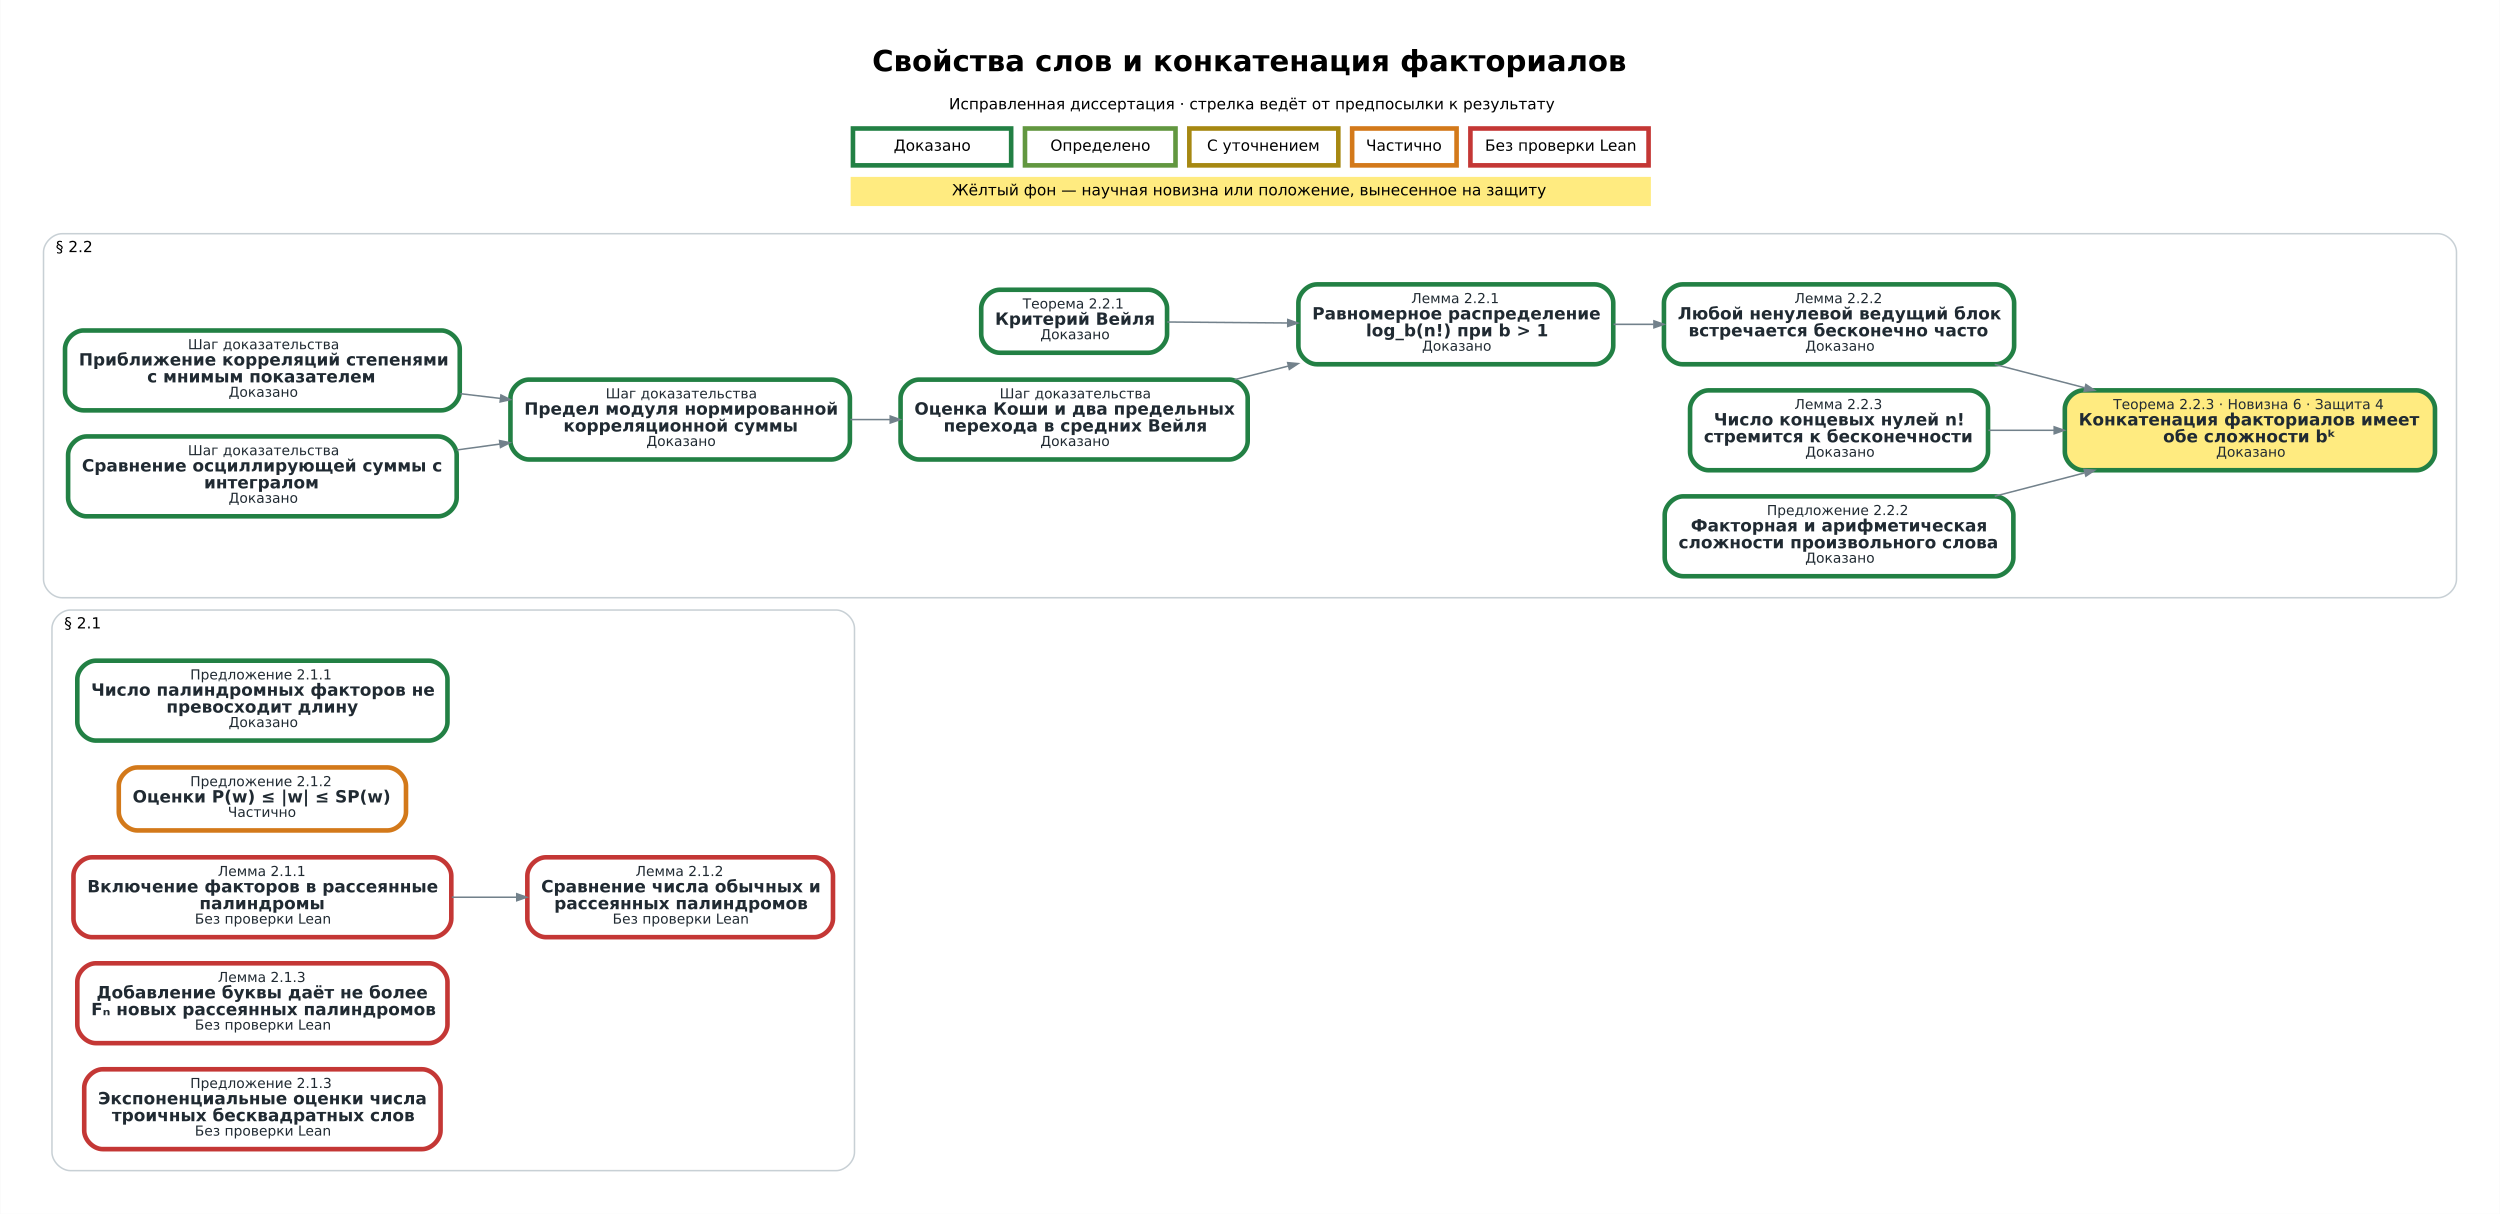
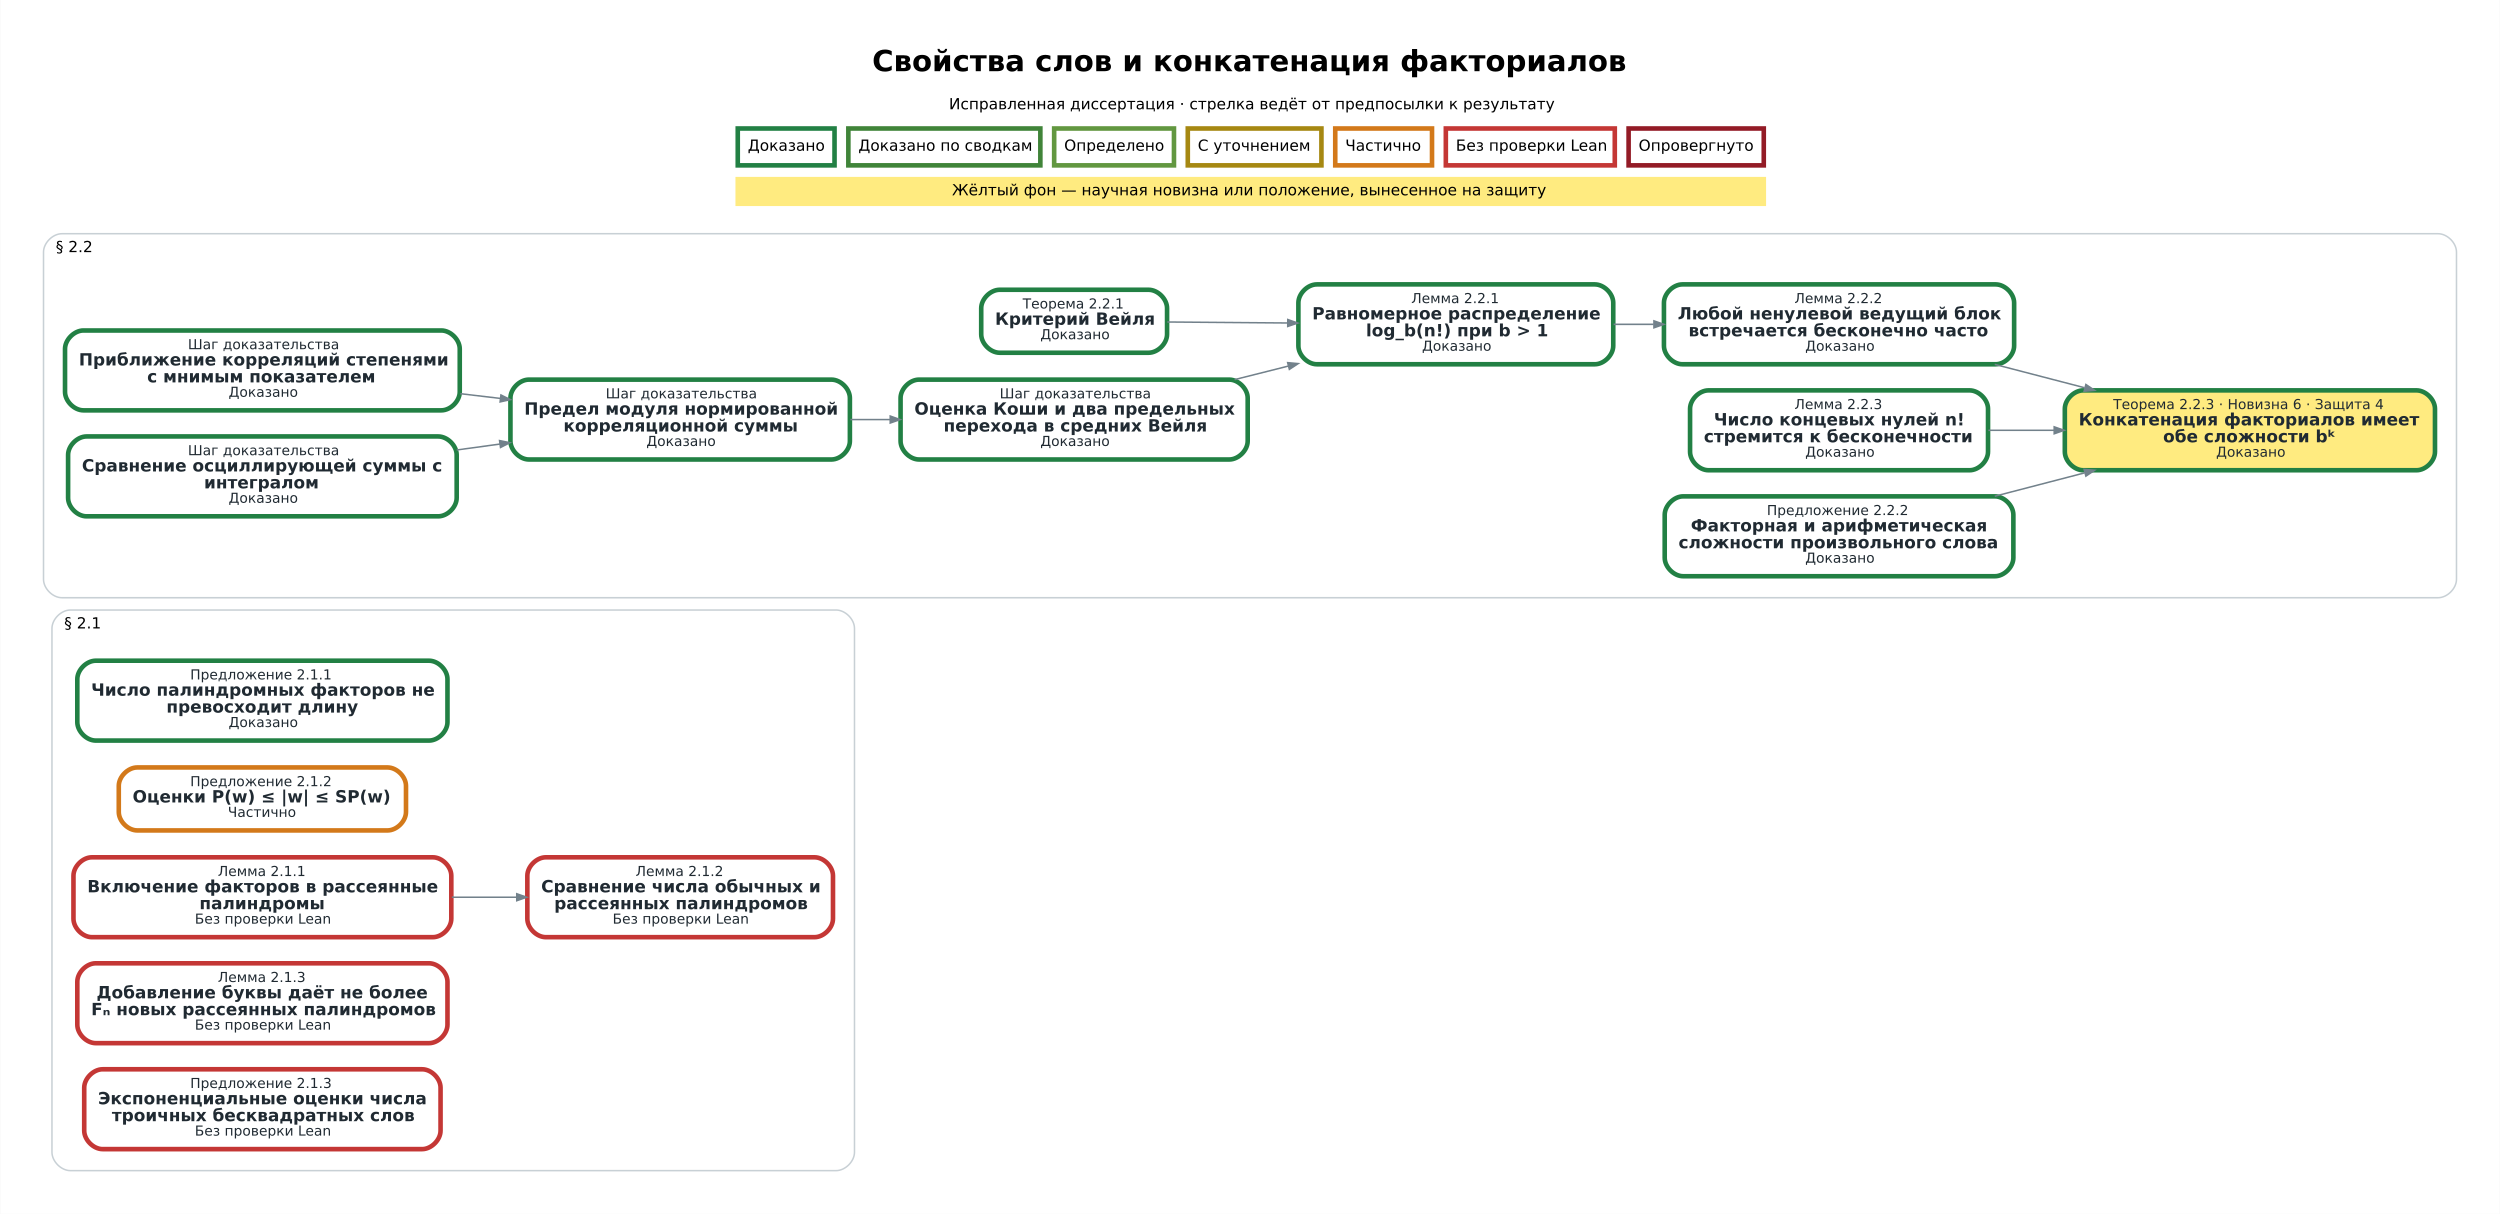
<svg xmlns="http://www.w3.org/2000/svg" xmlns:xlink="http://www.w3.org/1999/xlink" width="1627pt" height="790pt" viewBox="0.00 0.00 1627.32 790.32">
  <g id="graph0" class="graph" transform="scale(1 1) rotate(0) translate(20.16 770.16)">
    <polygon fill="white" stroke="transparent" points="-20.16,20.16 -20.16,-770.16 1607.16,-770.16 1607.16,20.16 -20.16,20.16" />
    <text text-anchor="start" x="547.5" y="-723.8" font-family="DejaVu Sans" font-weight="bold" font-size="19.00">Свойства слов и конкатенация факториалов</text>
    <text text-anchor="start" x="597.5" y="-699" font-family="DejaVu Sans" font-size="10.00">Исправленная диссертация · стрелка ведёт от предпосылки к результату</text>
-     <polygon fill="none" stroke="#228044" stroke-width="3" points="535,-662.5 535,-686.5 638,-686.5 638,-662.5 535,-662.5" />
-     <text text-anchor="start" x="561.5" y="-672" font-family="DejaVu Sans" font-size="10.00">Доказано</text>
-     <polygon fill="none" stroke="#629740" stroke-width="3" points="647,-662.5 647,-686.5 745,-686.5 745,-662.5 647,-662.5" />
-     <text text-anchor="start" x="663.5" y="-672" font-family="DejaVu Sans" font-size="10.00">Определено</text>
-     <polygon fill="none" stroke="#a68812" stroke-width="3" points="754,-662.5 754,-686.5 851,-686.5 851,-662.5 754,-662.5" />
-     <text text-anchor="start" x="765.5" y="-672" font-family="DejaVu Sans" font-size="10.00">С уточнением</text>
-     <polygon fill="none" stroke="#d3791a" stroke-width="3" points="860,-662.5 860,-686.5 928,-686.5 928,-662.5 860,-662.5" />
-     <text text-anchor="start" x="869" y="-672" font-family="DejaVu Sans" font-size="10.00">Частично</text>
-     <polygon fill="none" stroke="#c43735" stroke-width="3" points="937,-662.5 937,-686.5 1053,-686.5 1053,-662.5 937,-662.5" />
-     <text text-anchor="start" x="946.5" y="-672" font-family="DejaVu Sans" font-size="10.00">Без проверки Lean</text>
-     <polygon fill="#ffeb80" stroke="transparent" stroke-width="3" points="533.5,-636 533.5,-655 1054.5,-655 1054.5,-636 533.5,-636" />
+     <polygon fill="none" stroke="#228044" stroke-width="3" points="460,-662.5 460,-686.5 523,-686.5 523,-662.5 460,-662.5" />
+     <text text-anchor="start" x="466.5" y="-672" font-family="DejaVu Sans" font-size="10.00">Доказано</text>
+     <polygon fill="none" stroke="#408439" stroke-width="3" points="532,-662.5 532,-686.5 657,-686.5 657,-662.5 532,-662.5" />
+     <text text-anchor="start" x="538.5" y="-672" font-family="DejaVu Sans" font-size="10.00">Доказано по сводкам</text>
+     <polygon fill="none" stroke="#629740" stroke-width="3" points="666,-662.5 666,-686.5 744,-686.5 744,-662.5 666,-662.5" />
+     <text text-anchor="start" x="672.5" y="-672" font-family="DejaVu Sans" font-size="10.00">Определено</text>
+     <polygon fill="none" stroke="#a68812" stroke-width="3" points="753,-662.5 753,-686.5 840,-686.5 840,-662.5 753,-662.5" />
+     <text text-anchor="start" x="759.5" y="-672" font-family="DejaVu Sans" font-size="10.00">С уточнением</text>
+     <polygon fill="none" stroke="#d3791a" stroke-width="3" points="849,-662.5 849,-686.5 912,-686.5 912,-662.5 849,-662.5" />
+     <text text-anchor="start" x="855.5" y="-672" font-family="DejaVu Sans" font-size="10.00">Частично</text>
+     <polygon fill="none" stroke="#c43735" stroke-width="3" points="921,-662.5 921,-686.5 1031,-686.5 1031,-662.5 921,-662.5" />
+     <text text-anchor="start" x="927.5" y="-672" font-family="DejaVu Sans" font-size="10.00">Без проверки Lean</text>
+     <polygon fill="none" stroke="#931b26" stroke-width="3" points="1040,-662.5 1040,-686.5 1128,-686.5 1128,-662.5 1040,-662.5" />
+     <text text-anchor="start" x="1046.5" y="-672" font-family="DejaVu Sans" font-size="10.00">Опровергнуто</text>
+     <polygon fill="#ffeb80" stroke="transparent" stroke-width="3" points="458.5,-636 458.5,-655 1129.5,-655 1129.5,-636 458.5,-636" />
    <text text-anchor="start" x="599.5" y="-643" font-family="DejaVu Sans" font-size="10.00">Жёлтый фон — научная новизна или положение, вынесенное на защиту</text>
    <g id="clust1" class="cluster">
      <path fill="white" stroke="#c8d0d5" d="M25.5,-8C25.5,-8 524,-8 524,-8 530,-8 536,-14 536,-20 536,-20 536,-361 536,-361 536,-367 530,-373 524,-373 524,-373 25.5,-373 25.5,-373 19.5,-373 13.5,-367 13.5,-361 13.5,-361 13.5,-20 13.5,-20 13.5,-14 19.5,-8 25.5,-8" />
      <text text-anchor="middle" x="33.5" y="-361" font-family="DejaVu Sans" font-size="10.00">§ 2.1</text>
    </g>
    <g id="clust2" class="cluster">
      <path fill="white" stroke="#c8d0d5" d="M20,-381C20,-381 1567,-381 1567,-381 1573,-381 1579,-387 1579,-393 1579,-393 1579,-606 1579,-606 1579,-612 1573,-618 1567,-618 1567,-618 20,-618 20,-618 14,-618 8,-612 8,-606 8,-606 8,-393 8,-393 8,-387 14,-381 20,-381" />
      <text text-anchor="middle" x="28" y="-606" font-family="DejaVu Sans" font-size="10.00">§ 2.2</text>
    </g>
    <g id="node-pro-5-3" class="node">
      <g id="a_node-pro-5-3">
        <a xlink:href="../coverage.md#node-pro-5-3" xlink:title="Предложение 2.1.1. Число палиндромных факторов не превосходит длину. Доказано. ">
          <path fill="white" stroke="#228044" stroke-width="3" d="M259,-340C259,-340 42,-340 42,-340 36,-340 30,-334 30,-328 30,-328 30,-300 30,-300 30,-294 36,-288 42,-288 42,-288 259,-288 259,-288 265,-288 271,-294 271,-300 271,-300 271,-328 271,-328 271,-334 265,-340 259,-340" />
          <text text-anchor="start" x="103.5" y="-327.8" font-family="DejaVu Sans" font-size="9.00" fill="#202a32">Предложение 2.1.1</text>
          <text text-anchor="start" x="39" y="-317.2" font-family="DejaVu Sans" font-weight="bold" font-size="11.00" fill="#202a32">Число палиндромных факторов не</text>
          <text text-anchor="start" x="88" y="-306.2" font-family="DejaVu Sans" font-weight="bold" font-size="11.00" fill="#202a32">превосходит длину</text>
          <text text-anchor="start" x="128.5" y="-296.8" font-family="DejaVu Sans" font-size="9.00" fill="#202a32">Доказано</text>
        </a>
      </g>
    </g>
    <g id="node-mahalingam-bounds" class="node">
      <g id="a_node-mahalingam-bounds">
        <a xlink:href="../coverage.md#node-mahalingam-bounds" xlink:title="Предложение 2.1.2. Оценки P(w) ≤ |w| ≤ SP(w). Частично. Проверена левая оценка. Для числа рассеянных палиндромов свидетельство в проекте отсутствует.">
          <path fill="white" stroke="#d3791a" stroke-width="3" d="M232,-270.5C232,-270.5 69,-270.5 69,-270.5 63,-270.5 57,-264.5 57,-258.5 57,-258.5 57,-241.5 57,-241.5 57,-235.5 63,-229.5 69,-229.5 69,-229.5 232,-229.5 232,-229.5 238,-229.5 244,-235.5 244,-241.5 244,-241.5 244,-258.5 244,-258.5 244,-264.5 238,-270.5 232,-270.5" />
          <text text-anchor="start" x="103.5" y="-258.3" font-family="DejaVu Sans" font-size="9.00" fill="#202a32">Предложение 2.1.2</text>
          <text text-anchor="start" x="66" y="-247.7" font-family="DejaVu Sans" font-weight="bold" font-size="11.00" fill="#202a32">Оценки P(w) ≤ |w| ≤ SP(w)</text>
          <text text-anchor="start" x="128" y="-238.3" font-family="DejaVu Sans" font-size="9.00" fill="#202a32">Частично</text>
        </a>
      </g>
    </g>
    <g id="node-lem-pal-subset-spal" class="node">
      <g id="a_node-lem-pal-subset-spal">
        <a xlink:href="../coverage.md#node-lem-pal-subset-spal" xlink:title="Лемма 2.1.1. Включение факторов в рассеянные палиндромы. Без проверки Lean. ">
          <path fill="white" stroke="#c43735" stroke-width="3" d="M261.5,-212C261.5,-212 39.5,-212 39.5,-212 33.5,-212 27.5,-206 27.5,-200 27.5,-200 27.5,-172 27.5,-172 27.5,-166 33.5,-160 39.5,-160 39.5,-160 261.5,-160 261.5,-160 267.5,-160 273.5,-166 273.5,-172 273.5,-172 273.5,-200 273.5,-200 273.5,-206 267.5,-212 261.5,-212" />
          <text text-anchor="start" x="121.5" y="-199.8" font-family="DejaVu Sans" font-size="9.00" fill="#202a32">Лемма 2.1.1</text>
          <text text-anchor="start" x="36.5" y="-189.2" font-family="DejaVu Sans" font-weight="bold" font-size="11.00" fill="#202a32">Включение факторов в рассеянные</text>
          <text text-anchor="start" x="109.5" y="-178.2" font-family="DejaVu Sans" font-weight="bold" font-size="11.00" fill="#202a32">палиндромы</text>
          <text text-anchor="start" x="106.5" y="-168.8" font-family="DejaVu Sans" font-size="9.00" fill="#202a32">Без проверки Lean</text>
        </a>
      </g>
    </g>
    <g id="node-pal-spal" class="node">
      <g id="a_node-pal-spal">
        <a xlink:href="../coverage.md#node-pal-spal" xlink:title="Лемма 2.1.2. Сравнение числа обычных и рассеянных палиндромов. Без проверки Lean. ">
          <path fill="white" stroke="#c43735" stroke-width="3" d="M510,-212C510,-212 335,-212 335,-212 329,-212 323,-206 323,-200 323,-200 323,-172 323,-172 323,-166 329,-160 335,-160 335,-160 510,-160 510,-160 516,-160 522,-166 522,-172 522,-172 522,-200 522,-200 522,-206 516,-212 510,-212" />
          <text text-anchor="start" x="393.5" y="-199.8" font-family="DejaVu Sans" font-size="9.00" fill="#202a32">Лемма 2.1.2</text>
          <text text-anchor="start" x="332" y="-189.2" font-family="DejaVu Sans" font-weight="bold" font-size="11.00" fill="#202a32">Сравнение числа обычных и</text>
          <text text-anchor="start" x="340.5" y="-178.2" font-family="DejaVu Sans" font-weight="bold" font-size="11.00" fill="#202a32">рассеянных палиндромов</text>
          <text text-anchor="start" x="378.5" y="-168.8" font-family="DejaVu Sans" font-size="9.00" fill="#202a32">Без проверки Lean</text>
        </a>
      </g>
    </g>
    <g id="edge1" class="edge">
      <path fill="none" stroke="#72818b" d="M273.86,-186C287.89,-186 302.1,-186 315.89,-186" />
      <polygon fill="#72818b" stroke="#72818b" points="316.11,-188.28 322.61,-186 316.11,-183.73 316.11,-188.28" />
    </g>
    <g id="node-mahalingam-increment" class="node">
      <g id="a_node-mahalingam-increment">
        <a xlink:href="../coverage.md#node-mahalingam-increment" xlink:title="Лемма 2.1.3. Добавление буквы даёт не более Fₙ новых рассеянных палиндромов. Без проверки Lean. ">
          <path fill="white" stroke="#c43735" stroke-width="3" d="M259,-143C259,-143 42,-143 42,-143 36,-143 30,-137 30,-131 30,-131 30,-103 30,-103 30,-97 36,-91 42,-91 42,-91 259,-91 259,-91 265,-91 271,-97 271,-103 271,-103 271,-131 271,-131 271,-137 265,-143 259,-143" />
          <text text-anchor="start" x="121.5" y="-130.8" font-family="DejaVu Sans" font-size="9.00" fill="#202a32">Лемма 2.1.3</text>
          <text text-anchor="start" x="42.5" y="-120.2" font-family="DejaVu Sans" font-weight="bold" font-size="11.00" fill="#202a32">Добавление буквы даёт не более</text>
          <text text-anchor="start" x="39" y="-109.2" font-family="DejaVu Sans" font-weight="bold" font-size="11.00" fill="#202a32">Fₙ новых рассеянных палиндромов</text>
          <text text-anchor="start" x="106.5" y="-99.8" font-family="DejaVu Sans" font-size="9.00" fill="#202a32">Без проверки Lean</text>
        </a>
      </g>
    </g>
    <g id="node-brinkhuis" class="node">
      <g id="a_node-brinkhuis">
        <a xlink:href="../coverage.md#node-brinkhuis" xlink:title="Предложение 2.1.3. Экспоненциальные оценки числа троичных бесквадратных слов. Без проверки Lean. ">
          <path fill="white" stroke="#c43735" stroke-width="3" d="M254.5,-74C254.5,-74 46.5,-74 46.5,-74 40.5,-74 34.5,-68 34.5,-62 34.5,-62 34.5,-34 34.5,-34 34.5,-28 40.5,-22 46.5,-22 46.5,-22 254.5,-22 254.5,-22 260.5,-22 266.5,-28 266.5,-34 266.5,-34 266.5,-62 266.5,-62 266.5,-68 260.5,-74 254.5,-74" />
          <text text-anchor="start" x="103.5" y="-61.8" font-family="DejaVu Sans" font-size="9.00" fill="#202a32">Предложение 2.1.3</text>
          <text text-anchor="start" x="43.5" y="-51.2" font-family="DejaVu Sans" font-weight="bold" font-size="11.00" fill="#202a32">Экспоненциальные оценки числа</text>
          <text text-anchor="start" x="52.5" y="-40.2" font-family="DejaVu Sans" font-weight="bold" font-size="11.00" fill="#202a32">троичных бесквадратных слов</text>
          <text text-anchor="start" x="106.5" y="-30.8" font-family="DejaVu Sans" font-size="9.00" fill="#202a32">Без проверки Lean</text>
        </a>
      </g>
    </g>
    <g id="node-weyl" class="node">
      <g id="a_node-weyl">
        <a xlink:href="../coverage.md#node-weyl" xlink:title="Теорема 2.2.1. Критерий Вейля. Доказано. Доказана эквивалентность для частот полуинтервалов и средних всех ненулевых гармоник. Обратный переход получен равномерной аппроксимацией непрерывной функции на окружности по полуоткрытым дугам.">
          <path fill="white" stroke="#228044" stroke-width="3" d="M727.5,-581.5C727.5,-581.5 630.5,-581.5 630.5,-581.5 624.5,-581.5 618.5,-575.5 618.5,-569.5 618.5,-569.5 618.5,-552.5 618.5,-552.5 618.5,-546.5 624.5,-540.5 630.5,-540.5 630.5,-540.5 727.5,-540.5 727.5,-540.5 733.5,-540.5 739.5,-546.5 739.5,-552.5 739.5,-552.5 739.5,-569.5 739.5,-569.5 739.5,-575.5 733.5,-581.5 727.5,-581.5" />
          <text text-anchor="start" x="645.5" y="-569.3" font-family="DejaVu Sans" font-size="9.00" fill="#202a32">Теорема 2.2.1</text>
          <text text-anchor="start" x="627.5" y="-558.7" font-family="DejaVu Sans" font-weight="bold" font-size="11.00" fill="#202a32">Критерий Вейля</text>
          <text text-anchor="start" x="657" y="-549.3" font-family="DejaVu Sans" font-size="9.00" fill="#202a32">Доказано</text>
        </a>
      </g>
    </g>
    <g id="node-lem-logfact" class="node">
      <g id="a_node-lem-logfact">
        <a xlink:href="../coverage.md#node-lem-logfact" xlink:title="Лемма 2.2.1. Равномерное распределение log_b(n!) при b &gt; 1. Доказано. Доказаны равномерное распределение и попадания в любой полуинтервал положительной длины за любой заданной границей.">
          <path fill="white" stroke="#228044" stroke-width="3" d="M1018,-585C1018,-585 837,-585 837,-585 831,-585 825,-579 825,-573 825,-573 825,-545 825,-545 825,-539 831,-533 837,-533 837,-533 1018,-533 1018,-533 1024,-533 1030,-539 1030,-545 1030,-545 1030,-573 1030,-573 1030,-579 1024,-585 1018,-585" />
          <text text-anchor="start" x="898.5" y="-572.8" font-family="DejaVu Sans" font-size="9.00" fill="#202a32">Лемма 2.2.1</text>
          <text text-anchor="start" x="834" y="-562.2" font-family="DejaVu Sans" font-weight="bold" font-size="11.00" fill="#202a32">Равномерное распределение</text>
          <text text-anchor="start" x="869" y="-551.2" font-family="DejaVu Sans" font-weight="bold" font-size="11.00" fill="#202a32">log_b(n!) при b &gt; 1</text>
          <text text-anchor="start" x="905.5" y="-541.8" font-family="DejaVu Sans" font-size="9.00" fill="#202a32">Доказано</text>
        </a>
      </g>
    </g>
    <g id="edge2" class="edge">
      <path fill="none" stroke="#72818b" d="M739.67,-560.52C763.18,-560.33 790.95,-560.1 817.78,-559.88" />
      <polygon fill="#72818b" stroke="#72818b" points="818.1,-562.15 824.58,-559.83 818.06,-557.6 818.1,-562.15" />
    </g>
    <g id="node-lem-lead" class="node">
      <g id="a_node-lem-lead">
        <a xlink:href="../coverage.md#node-lem-lead" xlink:title="Лемма 2.2.2. Любой ненулевой ведущий блок встречается бесконечно часто. Доказано. Любой допустимый префикс с ненулевой первой цифрой появляется в сколь угодно поздних факториалах.">
          <path fill="white" stroke="#228044" stroke-width="3" d="M1279,-585C1279,-585 1075,-585 1075,-585 1069,-585 1063,-579 1063,-573 1063,-573 1063,-545 1063,-545 1063,-539 1069,-533 1075,-533 1075,-533 1279,-533 1279,-533 1285,-533 1291,-539 1291,-545 1291,-545 1291,-573 1291,-573 1291,-579 1285,-585 1279,-585" />
          <text text-anchor="start" x="1148" y="-572.8" font-family="DejaVu Sans" font-size="9.00" fill="#202a32">Лемма 2.2.2</text>
          <text text-anchor="start" x="1072" y="-562.2" font-family="DejaVu Sans" font-weight="bold" font-size="11.00" fill="#202a32">Любой ненулевой ведущий блок</text>
          <text text-anchor="start" x="1079" y="-551.2" font-family="DejaVu Sans" font-weight="bold" font-size="11.00" fill="#202a32">встречается бесконечно часто</text>
          <text text-anchor="start" x="1155" y="-541.8" font-family="DejaVu Sans" font-size="9.00" fill="#202a32">Доказано</text>
        </a>
      </g>
    </g>
    <g id="edge7" class="edge">
      <path fill="none" stroke="#72818b" d="M1030.24,-559C1038.85,-559 1047.6,-559 1056.32,-559" />
      <polygon fill="#72818b" stroke="#72818b" points="1056.49,-561.28 1062.99,-559 1056.49,-556.73 1056.49,-561.28" />
    </g>
    <g id="node-factorial-correlations" class="node">
      <g id="a_node-factorial-correlations">
        <a xlink:href="../coverage.md#node-factorial-correlations" xlink:title="Шаг доказательства. Приближение корреляций степенями с мнимым показателем. Доказано. ">
          <path fill="white" stroke="#228044" stroke-width="3" d="M267,-555C267,-555 34,-555 34,-555 28,-555 22,-549 22,-543 22,-543 22,-515 22,-515 22,-509 28,-503 34,-503 34,-503 267,-503 267,-503 273,-503 279,-509 279,-515 279,-515 279,-543 279,-543 279,-549 273,-555 267,-555" />
          <text text-anchor="start" x="102" y="-542.8" font-family="DejaVu Sans" font-size="9.00" fill="#202a32">Шаг доказательства</text>
          <text text-anchor="start" x="31" y="-532.2" font-family="DejaVu Sans" font-weight="bold" font-size="11.00" fill="#202a32">Приближение корреляций степенями</text>
          <text text-anchor="start" x="75.5" y="-521.2" font-family="DejaVu Sans" font-weight="bold" font-size="11.00" fill="#202a32">с мнимым показателем</text>
          <text text-anchor="start" x="128.5" y="-511.8" font-family="DejaVu Sans" font-size="9.00" fill="#202a32">Доказано</text>
        </a>
      </g>
    </g>
    <g id="node-correlation-limit" class="node">
      <g id="a_node-correlation-limit">
        <a xlink:href="../coverage.md#node-correlation-limit" xlink:title="Шаг доказательства. Предел модуля нормированной корреляционной суммы. Доказано. ">
          <path fill="white" stroke="#228044" stroke-width="3" d="M521,-523C521,-523 324,-523 324,-523 318,-523 312,-517 312,-511 312,-511 312,-483 312,-483 312,-477 318,-471 324,-471 324,-471 521,-471 521,-471 527,-471 533,-477 533,-483 533,-483 533,-511 533,-511 533,-517 527,-523 521,-523" />
          <text text-anchor="start" x="374" y="-510.8" font-family="DejaVu Sans" font-size="9.00" fill="#202a32">Шаг доказательства</text>
          <text text-anchor="start" x="321" y="-500.2" font-family="DejaVu Sans" font-weight="bold" font-size="11.00" fill="#202a32">Предел модуля нормированной</text>
          <text text-anchor="start" x="346.5" y="-489.2" font-family="DejaVu Sans" font-weight="bold" font-size="11.00" fill="#202a32">корреляционной суммы</text>
          <text text-anchor="start" x="400.5" y="-479.8" font-family="DejaVu Sans" font-size="9.00" fill="#202a32">Доказано</text>
        </a>
      </g>
    </g>
    <g id="edge4" class="edge">
      <path fill="none" stroke="#72818b" d="M279.38,-513.84C288.07,-512.81 296.8,-511.78 305.43,-510.76" />
      <polygon fill="#72818b" stroke="#72818b" points="305.81,-513 312,-509.98 305.27,-508.48 305.81,-513" />
    </g>
    <g id="node-oscillation-integral" class="node">
      <g id="a_node-oscillation-integral">
        <a xlink:href="../coverage.md#node-oscillation-integral" xlink:title="Шаг доказательства. Сравнение осциллирующей суммы с интегралом. Доказано. ">
          <path fill="white" stroke="#228044" stroke-width="3" d="M265,-486C265,-486 36,-486 36,-486 30,-486 24,-480 24,-474 24,-474 24,-446 24,-446 24,-440 30,-434 36,-434 36,-434 265,-434 265,-434 271,-434 277,-440 277,-446 277,-446 277,-474 277,-474 277,-480 271,-486 265,-486" />
          <text text-anchor="start" x="102" y="-473.8" font-family="DejaVu Sans" font-size="9.00" fill="#202a32">Шаг доказательства</text>
          <text text-anchor="start" x="33" y="-463.2" font-family="DejaVu Sans" font-weight="bold" font-size="11.00" fill="#202a32">Сравнение осциллирующей суммы с</text>
          <text text-anchor="start" x="112.5" y="-452.2" font-family="DejaVu Sans" font-weight="bold" font-size="11.00" fill="#202a32">интегралом</text>
          <text text-anchor="start" x="128.5" y="-442.8" font-family="DejaVu Sans" font-size="9.00" fill="#202a32">Доказано</text>
        </a>
      </g>
    </g>
    <g id="edge5" class="edge">
      <path fill="none" stroke="#72818b" d="M277.01,-477.2C286.41,-478.49 295.87,-479.78 305.21,-481.06" />
      <polygon fill="#72818b" stroke="#72818b" points="304.91,-483.32 311.66,-481.95 305.53,-478.81 304.91,-483.32" />
    </g>
    <g id="node-weyl-mean" class="node">
      <g id="a_node-weyl-mean">
        <a xlink:href="../coverage.md#node-weyl-mean" xlink:title="Шаг доказательства. Оценка Коши и два предельных перехода в средних Вейля. Доказано. ">
          <path fill="white" stroke="#228044" stroke-width="3" d="M780,-523C780,-523 578,-523 578,-523 572,-523 566,-517 566,-511 566,-511 566,-483 566,-483 566,-477 572,-471 578,-471 578,-471 780,-471 780,-471 786,-471 792,-477 792,-483 792,-483 792,-511 792,-511 792,-517 786,-523 780,-523" />
          <text text-anchor="start" x="630.5" y="-510.8" font-family="DejaVu Sans" font-size="9.00" fill="#202a32">Шаг доказательства</text>
          <text text-anchor="start" x="575" y="-500.2" font-family="DejaVu Sans" font-weight="bold" font-size="11.00" fill="#202a32">Оценка Коши и два предельных</text>
          <text text-anchor="start" x="594" y="-489.2" font-family="DejaVu Sans" font-weight="bold" font-size="11.00" fill="#202a32">перехода в средних Вейля</text>
          <text text-anchor="start" x="657" y="-479.8" font-family="DejaVu Sans" font-size="9.00" fill="#202a32">Доказано</text>
        </a>
      </g>
    </g>
    <g id="edge6" class="edge">
      <path fill="none" stroke="#72818b" d="M533.28,-497C541.85,-497 550.54,-497 559.17,-497" />
      <polygon fill="#72818b" stroke="#72818b" points="559.26,-499.28 565.76,-497 559.26,-494.73 559.26,-499.28" />
    </g>
    <g id="edge3" class="edge">
      <path fill="none" stroke="#72818b" d="M783.47,-523.02C795.03,-525.93 806.83,-528.9 818.44,-531.82" />
      <polygon fill="#72818b" stroke="#72818b" points="818.02,-534.06 824.88,-533.44 819.13,-529.65 818.02,-534.06" />
    </g>
    <g id="node-mainthm01" class="node">
      <g id="a_node-mainthm01">
        <a xlink:href="../coverage.md#node-mainthm01" xlink:title="Теорема 2.2.3. Конкатенация факториалов имеет обе сложности bᵏ. Доказано. Обе сложности бесконечной конкатенации над Fin b равны b^k.">
          <path fill="#ffeb80" stroke="#228044" stroke-width="3" d="M1553,-516C1553,-516 1336,-516 1336,-516 1330,-516 1324,-510 1324,-504 1324,-504 1324,-476 1324,-476 1324,-470 1330,-464 1336,-464 1336,-464 1553,-464 1553,-464 1559,-464 1565,-470 1565,-476 1565,-476 1565,-504 1565,-504 1565,-510 1559,-516 1553,-516" />
          <text text-anchor="start" x="1355.5" y="-503.8" font-family="DejaVu Sans" font-size="9.00" fill="#202a32">Теорема 2.2.3 · Новизна 6 · Защита 4</text>
          <text text-anchor="start" x="1333" y="-493.2" font-family="DejaVu Sans" font-weight="bold" font-size="11.00" fill="#202a32">Конкатенация факториалов имеет</text>
          <text text-anchor="start" x="1388" y="-482.2" font-family="DejaVu Sans" font-weight="bold" font-size="11.00" fill="#202a32">обе сложности bᵏ</text>
          <text text-anchor="start" x="1422.5" y="-472.8" font-family="DejaVu Sans" font-size="9.00" fill="#202a32">Доказано</text>
        </a>
      </g>
    </g>
    <g id="edge8" class="edge">
      <path fill="none" stroke="#72818b" d="M1278.37,-532.91C1297.5,-527.94 1317.59,-522.72 1336.91,-517.7" />
      <polygon fill="#72818b" stroke="#72818b" points="1337.71,-519.85 1343.42,-516.01 1336.56,-515.44 1337.71,-519.85" />
    </g>
    <g id="node-lem-trail" class="node">
      <g id="a_node-lem-trail">
        <a xlink:href="../coverage.md#node-lem-trail" xlink:title="Лемма 2.2.3. Число концевых нулей n! стремится к бесконечности. Доказано. Проверены точная формула через показатели простых, монотонность и стремление числа концевых нулей к бесконечности.">
          <path fill="white" stroke="#228044" stroke-width="3" d="M1262,-516C1262,-516 1092,-516 1092,-516 1086,-516 1080,-510 1080,-504 1080,-504 1080,-476 1080,-476 1080,-470 1086,-464 1092,-464 1092,-464 1262,-464 1262,-464 1268,-464 1274,-470 1274,-476 1274,-476 1274,-504 1274,-504 1274,-510 1268,-516 1262,-516" />
          <text text-anchor="start" x="1148" y="-503.8" font-family="DejaVu Sans" font-size="9.00" fill="#202a32">Лемма 2.2.3</text>
          <text text-anchor="start" x="1095.5" y="-493.2" font-family="DejaVu Sans" font-weight="bold" font-size="11.00" fill="#202a32">Число концевых нулей n!</text>
          <text text-anchor="start" x="1089" y="-482.2" font-family="DejaVu Sans" font-weight="bold" font-size="11.00" fill="#202a32">стремится к бесконечности</text>
          <text text-anchor="start" x="1155" y="-472.8" font-family="DejaVu Sans" font-size="9.00" fill="#202a32">Доказано</text>
        </a>
      </g>
    </g>
    <g id="edge9" class="edge">
      <path fill="none" stroke="#72818b" d="M1274.23,-490C1288.13,-490 1302.6,-490 1316.98,-490" />
      <polygon fill="#72818b" stroke="#72818b" points="1317.08,-492.28 1323.58,-490 1317.08,-487.73 1317.08,-492.28" />
    </g>
    <g id="node-p03" class="node">
      <g id="a_node-p03">
        <a xlink:href="../coverage.md#node-p03" xlink:title="Предложение 2.2.2. Факторная и арифметическая сложности произвольного слова. Доказано. Для произвольного слова над конечным алфавитом доказана цепочка p(k) ≤ a(k) ≤ |A|^k через прогрессии шага один и включение в множество всех слов длины k.">
          <path fill="white" stroke="#228044" stroke-width="3" d="M1278.5,-447C1278.5,-447 1075.5,-447 1075.5,-447 1069.5,-447 1063.5,-441 1063.5,-435 1063.5,-435 1063.5,-407 1063.5,-407 1063.5,-401 1069.5,-395 1075.5,-395 1075.5,-395 1278.5,-395 1278.5,-395 1284.5,-395 1290.5,-401 1290.5,-407 1290.5,-407 1290.5,-435 1290.5,-435 1290.5,-441 1284.5,-447 1278.5,-447" />
          <text text-anchor="start" x="1130" y="-434.8" font-family="DejaVu Sans" font-size="9.00" fill="#202a32">Предложение 2.2.2</text>
          <text text-anchor="start" x="1080.5" y="-424.2" font-family="DejaVu Sans" font-weight="bold" font-size="11.00" fill="#202a32">Факторная и арифметическая</text>
          <text text-anchor="start" x="1072.5" y="-413.2" font-family="DejaVu Sans" font-weight="bold" font-size="11.00" fill="#202a32">сложности произвольного слова</text>
          <text text-anchor="start" x="1155" y="-403.8" font-family="DejaVu Sans" font-size="9.00" fill="#202a32">Доказано</text>
        </a>
      </g>
    </g>
    <g id="edge10" class="edge">
      <path fill="none" stroke="#72818b" d="M1278.37,-447.09C1297.5,-452.06 1317.59,-457.28 1336.91,-462.3" />
      <polygon fill="#72818b" stroke="#72818b" points="1336.56,-464.56 1343.42,-463.99 1337.71,-460.15 1336.56,-464.56" />
    </g>
  </g>
</svg>
